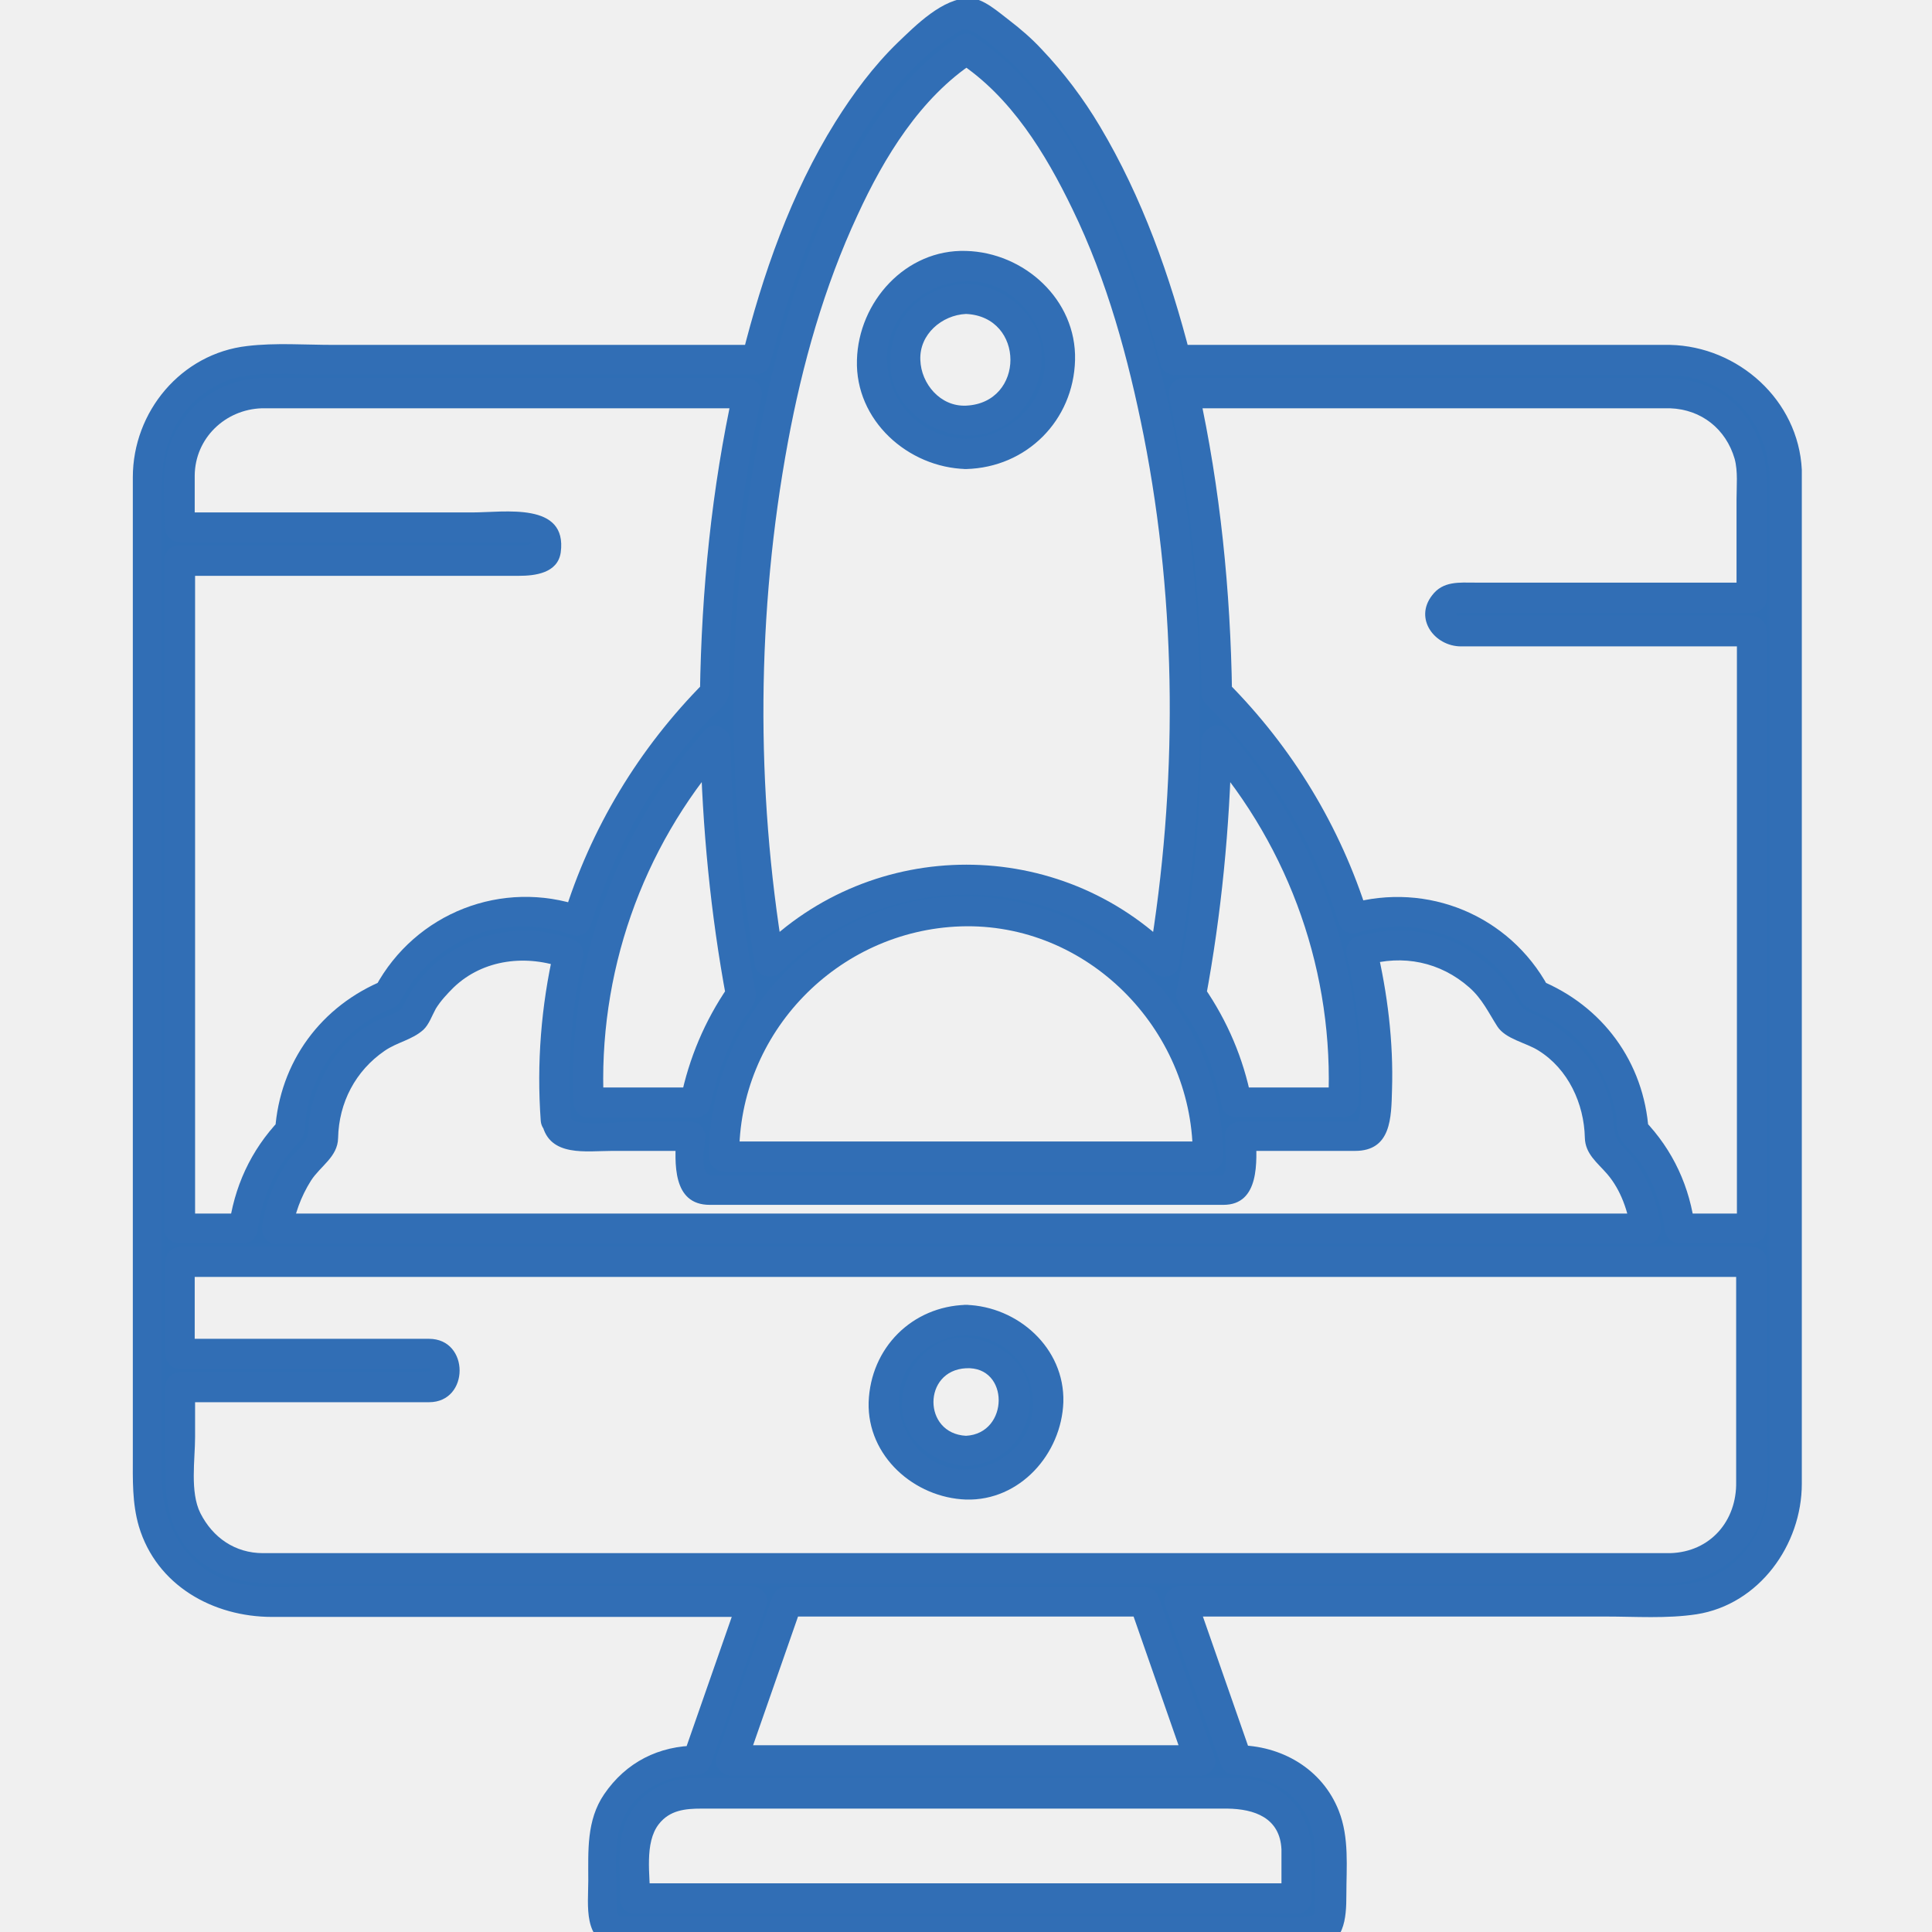
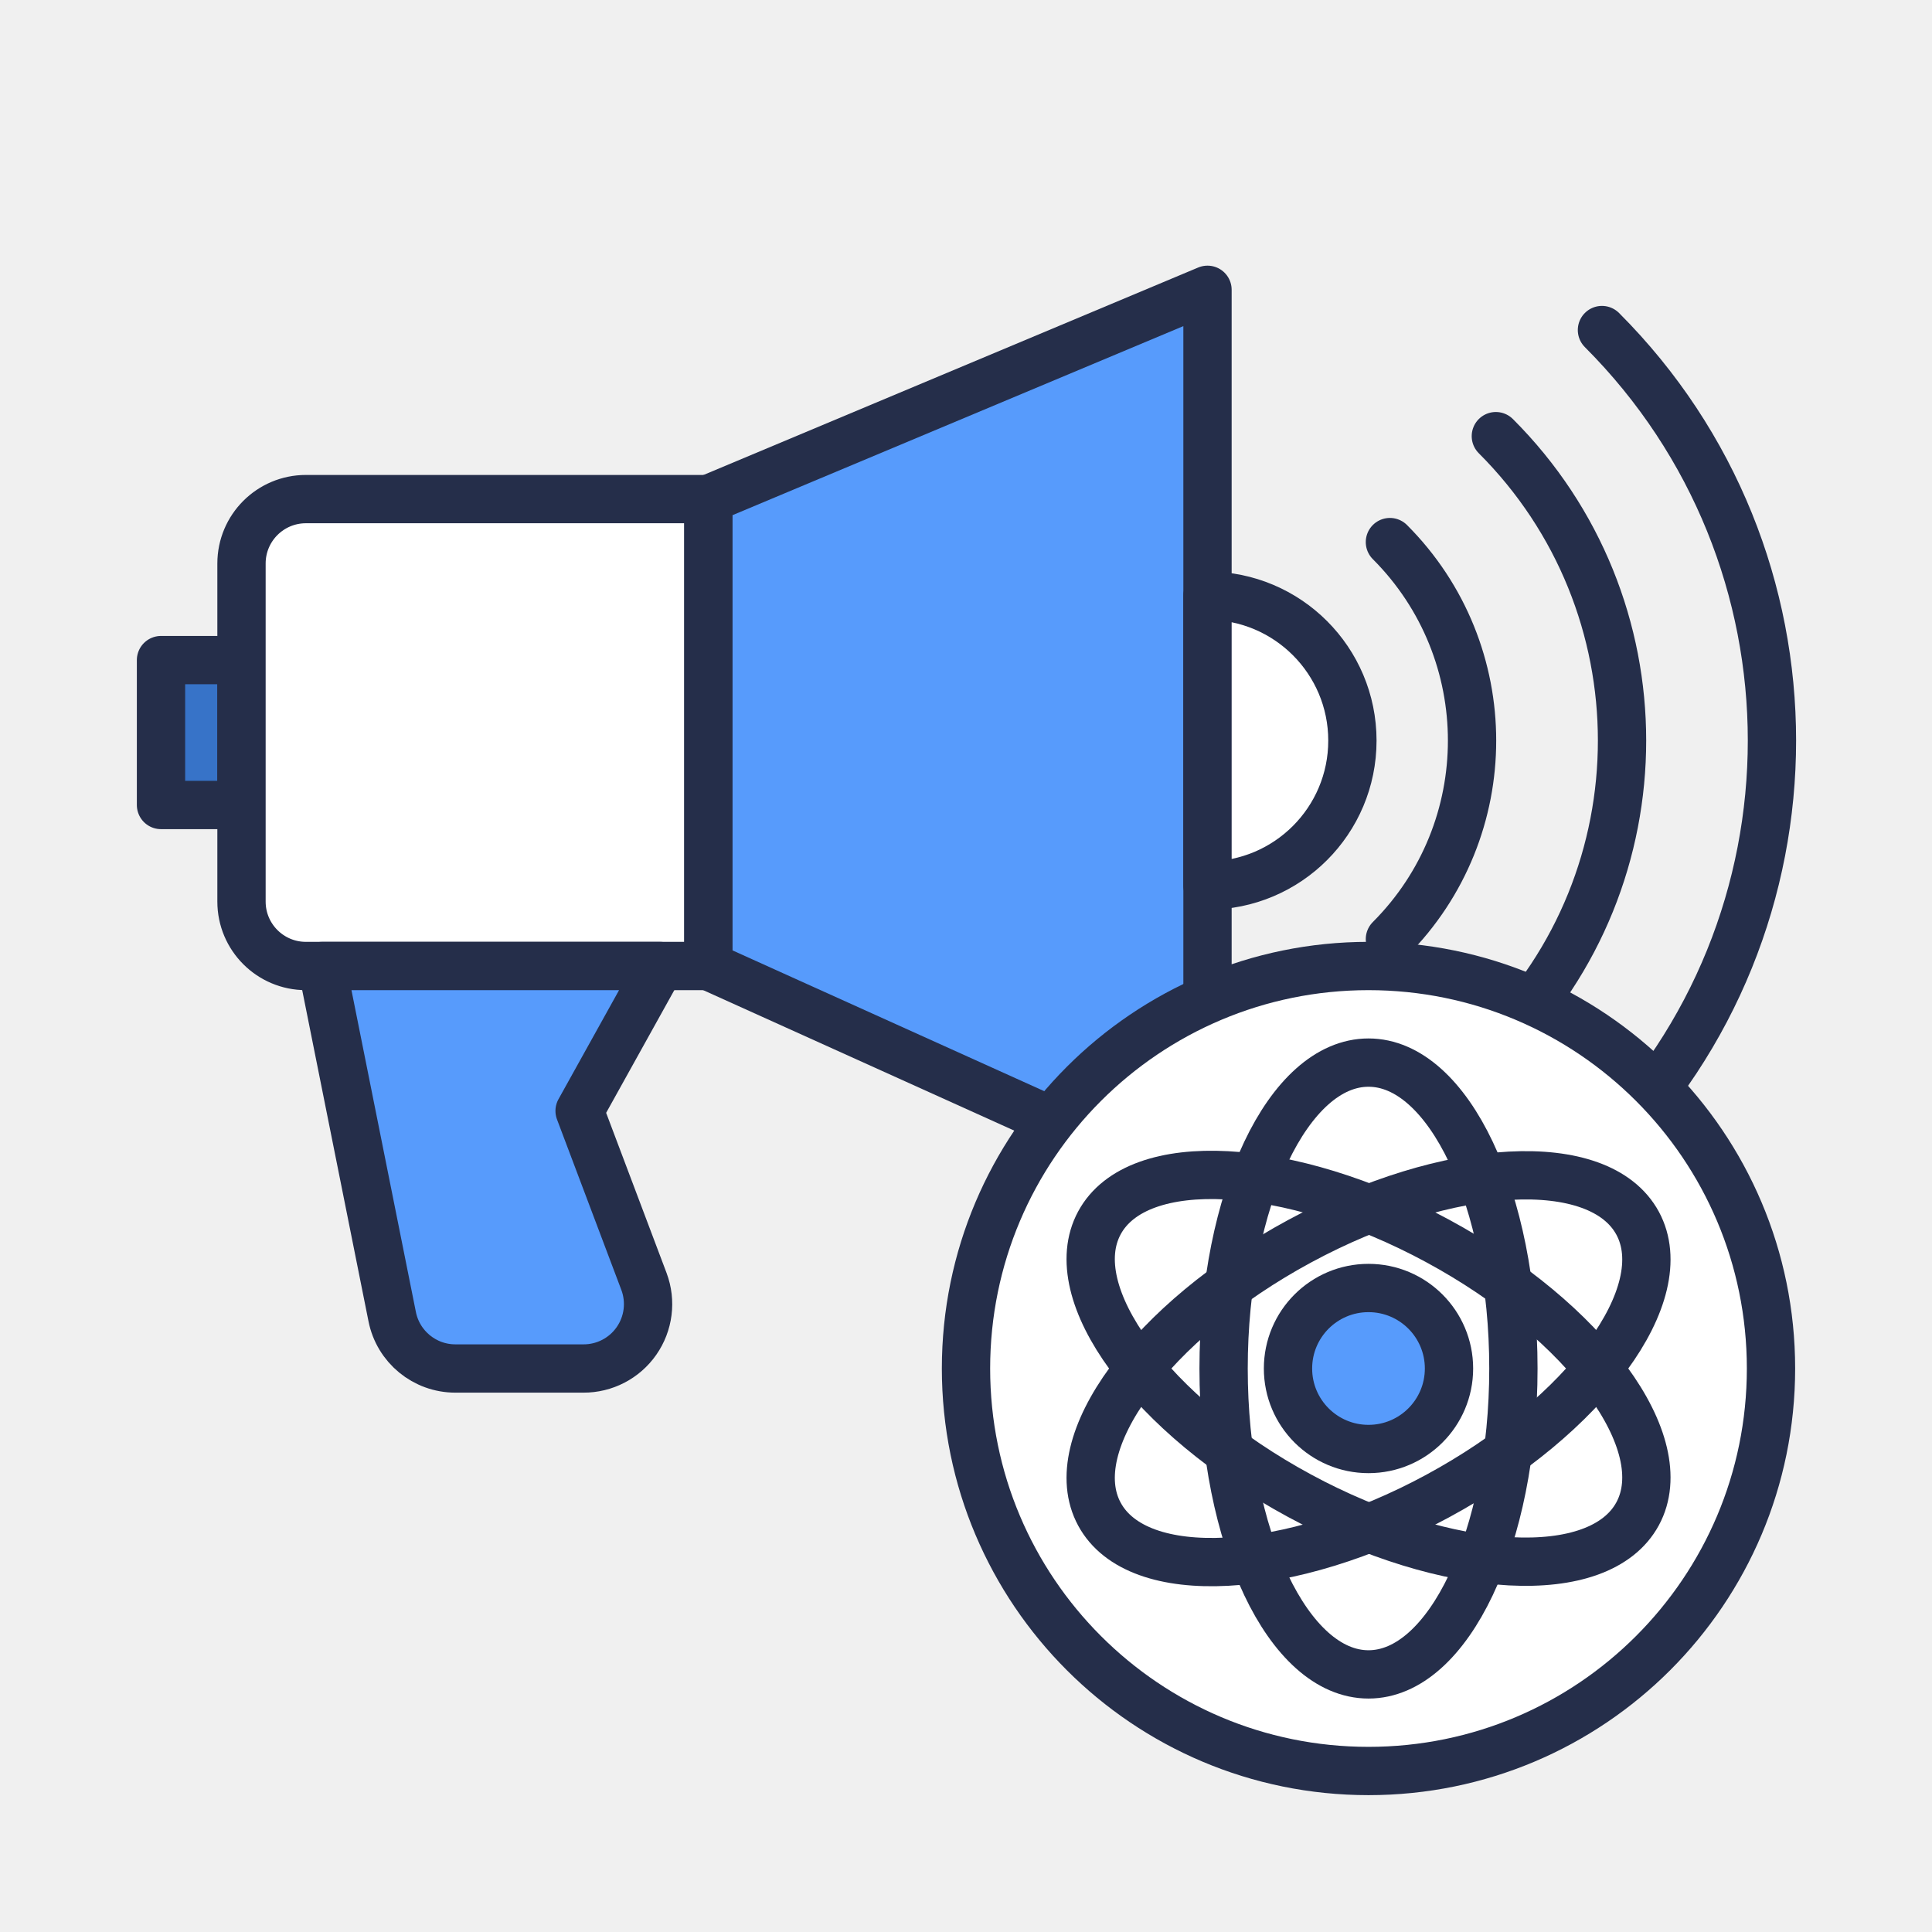
- <svg xmlns="http://www.w3.org/2000/svg" version="1.1" id="Capa_1" x="0px" y="0px" viewBox="0 0 512 512" enable-background="new 0 0 512 512" xml:space="preserve">
-   <g>
-     <g>
-       <path fill="#2F6EB5" d="M256,349.8c-12,0-21.8,9.8-21.8,21.8c0,12,9.8,21.8,21.8,21.8c12,0,21.8-9.8,21.8-21.8    C277.8,359.5,268,349.8,256,349.8z M256,384.5c-7.1,0-13-5.8-13-13c0-7.1,5.8-13,13-13s13,5.8,13,13    C269,378.7,263.1,384.5,256,384.5z" />
-       <g>
-         <path fill="#316EB5" d="M256,345.8c-14.3,0.4-25.3,11.4-25.8,25.8c-0.4,14.3,12.1,25.3,25.8,25.8c14.3,0.4,25.3-12.1,25.8-25.8     C282.2,357.2,269.7,346.2,256,345.8c-5.2-0.2-5.1,7.8,0,8c9.9,0.3,17.5,7.9,17.8,17.8c0.3,9.9-8.3,17.5-17.8,17.8     c-9.9,0.3-17.5-8.3-17.8-17.8c-0.3-9.9,8.3-17.5,17.8-17.8C261.1,353.6,261.2,345.6,256,345.8z" />
-         <path fill="#316EB5" d="M256,380.5c-11.5-0.6-11.5-17.3,0-17.9C267.6,362,267.5,379.9,256,380.5c-5.1,0.3-5.2,8.3,0,8     c9.6-0.5,16.5-7.4,17-17c0.5-9.5-8.1-16.5-17-17c-9.5-0.5-16.5,8.1-17,17c-0.5,9.5,8.1,16.5,17,17     C261.2,388.7,261.1,380.7,256,380.5z" />
-       </g>
-     </g>
-     <g>
-       <path fill="#2F6EB5" d="M442.6,95.4h-131C300.4,51,281.5,17.2,258.2,4.1c-1.3-0.8-3-0.8-4.3,0c-23.3,13.1-42.3,46.9-53.4,91.3    h-131c-16.8,0-30.4,13.7-30.4,30.4V394c0,16.8,13.7,30.4,30.4,30.4h129.9l-14.7,42.1h-1.4c-13,0-23.6,10.6-23.6,23.6v17.4    c0,2.4,2,4.4,4.4,4.4H348c2.4,0,4.4-2,4.4-4.4v-17.4c0-13-10.6-23.6-23.6-23.6h-1.4l-14.7-42.1h129.9c16.8,0,30.4-13.7,30.4-30.4    V125.9C473.1,109.1,459.4,95.4,442.6,95.4z M442.6,104.2c11.9,0,21.6,9.7,21.6,21.6v32.5h-78.1c-2.4,0-4.4,2-4.4,4.4    c0,2.4,2,4.4,4.4,4.4h78.1v158.4h-19.1c-1-9.8-5.3-19-12.3-26c-0.8-16.1-11-30.2-26-36c-7-13.4-20.9-22-36.1-22    c-4.1,0-8.2,0.6-12.1,1.8c-6.8-22.4-19.1-42.8-36.2-59.8c-0.3-28.3-3.4-55.2-8.8-79.4L442.6,104.2L442.6,104.2z M189.6,196.4    c0.4,23.3,2.7,45.9,6.8,67.3c-5.9,8.4-10.1,18-12,28.5h-28.3c-0.1-2.3-0.2-4.3-0.2-6.4C155.9,252.5,167.8,221.2,189.6,196.4z     M322.4,196.4c21.8,24.7,33.7,56.1,33.7,89.4c0,2-0.1,4.1-0.2,6.4h-28.3c-2-10.5-6.1-20.1-12-28.5    C319.7,242.3,322,219.8,322.4,196.4z M320.1,305.6c0,0.3,0,0.6,0,0.9H191.9c0-0.3,0-0.6,0-0.9c0-35.4,28.8-64.1,64.1-64.1    S320.1,270.3,320.1,305.6z M147.5,297c0.2,2.3,2.1,4.1,4.4,4.1h31.3c-0.1,1.5-0.2,3.1-0.2,4.6c0,1.7,0.1,3.5,0.2,5.6    c0.2,2.3,2.1,4.1,4.4,4.1h136.6c2.3,0,4.2-1.8,4.4-4.1c0.2-2.1,0.2-3.9,0.2-5.6c0-1.6-0.1-3.1-0.2-4.6h31.3c2.3,0,4.2-1.8,4.4-4.1    c0.3-4.1,0.5-7.7,0.5-11.1c0-11.6-1.4-23-4-33.9c3.1-1,6.4-1.5,9.8-1.5c12.4,0,23.8,7.3,28.9,18.5c0.5,1.1,1.5,2,2.6,2.3    c13,4.3,21.8,16.5,21.8,30.2c0,1.2,0.5,2.4,1.4,3.2c6,5.5,9.7,12.9,10.8,20.8H73.5c1-7.9,4.8-15.4,10.8-20.8    c0.9-0.8,1.4-2,1.4-3.2c0-13.7,8.8-25.9,21.8-30.2c1.2-0.4,2.1-1.2,2.6-2.3c5.2-11.3,16.6-18.5,28.9-18.5c4.1,0,8,0.8,11.8,2.3    c-2.5,10.7-3.8,21.9-3.8,33.2C147.1,289.2,147.2,292.8,147.5,297z M256,13c15.6,9.9,29.9,31.6,40.2,61.5    c11.4,32.7,17.4,72.2,17.4,114.2c0,22.9-1.8,45.1-5.4,66.2c-13.3-13.7-31.8-22.2-52.3-22.2s-39,8.5-52.3,22.2    c-3.6-21.1-5.4-43.3-5.4-66.2c0-42,6-81.5,17.4-114.2C226.1,44.7,240.4,23,256,13z M69.4,104.2h128.9c-5.3,24.2-8.4,51.2-8.8,79.4    c-17.2,17.1-29.6,37.8-36.4,60.5c-4.5-1.7-9.2-2.5-14.1-2.5c-15.2,0-29.2,8.6-36.1,22c-15.1,5.8-25.3,19.9-26,36    c-7,7-11.3,16.2-12.3,26H47.7v-177h92.8c2.4,0,4.4-2,4.4-4.4c0-2.4-2-4.4-4.4-4.4H47.7v-13.9C47.7,113.9,57.5,104.2,69.4,104.2z     M343.6,490.1v13H168.4v-13c0-8.2,6.6-14.8,14.8-14.8h145.7C337,475.4,343.6,482,343.6,490.1z M318.1,466.5H193.9l14.7-42.1h94.7    L318.1,466.5z M442.6,415.6H69.4c-11.9,0-21.6-9.7-21.6-21.6v-26.4h66c2.4,0,4.4-2,4.4-4.4s-2-4.4-4.4-4.4h-66v-24.4h416.5V394    C464.3,405.9,454.6,415.6,442.6,415.6z" />
-       <g>
-         <path fill="#316EB5" d="M442.6,91.4c-43.7,0-87.3,0-131,0c1.3,1,2.6,2,3.9,2.9c-5.4-21.1-12.8-42-24-60.8     c-4.4-7.4-9.6-14.3-15.5-20.5c-2.6-2.8-5.5-5.3-8.5-7.6c-2.8-2.1-6.9-5.9-10.6-5.9c-7.1,0-14.2,7.2-19,11.8     c-6.4,6.2-11.8,13.5-16.5,21c-11.8,18.9-19.3,40.5-24.7,62c1.3-1,2.6-2,3.9-2.9c-22.3,0-44.7,0-67,0c-15.1,0-30.1,0-45.2,0     c-7.6,0-15.4-0.6-22.9,0.3c-17.5,2-30.3,17.4-30.3,34.8c0,5.3,0,10.7,0,16c0,25.9,0,51.7,0,77.6c0,55.3,0,110.5,0,165.8     c0,6.3-0.2,12.4,1.6,18.6c4.7,15.7,19.7,24,35.3,24c26.9,0,53.8,0,80.8,0c15.6,0,31.1,0,46.7,0c-1.3-1.7-2.6-3.4-3.9-5.1     c-4.9,14-9.8,28.1-14.7,42.1c1.3-1,2.6-2,3.9-2.9c-10.3,0-19,4.4-24.8,12.9c-4.7,6.9-4.2,15-4.2,22.9c0,6.4-1.5,16.3,7.3,17.5     c1.6,0.2,3.3,0.1,5,0.1c24.6,0,49.1,0,73.7,0c29.6,0,59.2,0,88.8,0c5.9,0,11.7,0,17.6,0c8.1,0,8.5-7.8,8.5-13.8     c0-7.4,0.8-15.2-2-22.3c-4.4-11.2-15.3-17.4-27-17.4c1.3,1,2.6,2,3.9,2.9c-4.9-14-9.8-28.1-14.7-42.1c-1.3,1.7-2.6,3.4-3.9,5.1     c22.5,0,45,0,67.5,0c15,0,29.9,0,44.9,0c7.9,0,16.2,0.6,24.1-0.6c16.6-2.6,27.9-18.4,27.9-34.6c0-5.6,0-11.2,0-16.8     c0-26.2,0-52.3,0-78.5c0-54.9,0-109.7,0-164.6c0-2.9,0-5.9,0-8.8C476.6,106,460.6,91.8,442.6,91.4c-5.2-0.1-5.2,7.9,0,8     c15.9,0.4,26.4,13,26.4,28.4c0,6.5,0,13,0,19.5c0,27.1,0,54.3,0,81.4c0,53.4,0,106.8,0,160.1c0,9.8-1.8,18.6-9.7,25.5     c-8.1,7.2-19.1,6-29,6c-30,0-60,0-90,0c-9.2,0-18.4,0-27.6,0c-2.5,0-4.7,2.6-3.9,5.1c4.9,14,9.8,28.1,14.7,42.1     c0.6,1.7,2,2.9,3.9,2.9c11.4,0,20.7,7.8,21,19.6c0.2,5.7,0,11.5,0,17.2c0,1.5-13.7,0.7-15.1,0.7c-28.9,0-57.9,0-86.8,0     c-24.2,0-48.4,0-72.7,0c-2.6,0-5.3,0-7.9,0c-2.3,0-2.4,0-2.4-2.6c0-6-0.7-12.3,0.2-18.3c1.5-10.4,10.8-16.6,20.8-16.6     c1.9,0,3.3-1.2,3.9-2.9c4.9-14,9.8-28.1,14.7-42.1c0.9-2.5-1.4-5.1-3.9-5.1c-22.5,0-45,0-67.5,0c-15,0-29.9,0-44.9,0     c-7.9,0-16.8,1-24.6-0.9c-13.3-3.4-19.4-15.8-19.4-28.5c0-7.1,0-14.3,0-21.4c0-27.8,0-55.6,0-83.4c0-52.2,0-104.4,0-156.6     c0-11.8,4.2-22.1,15.4-27.8c7.5-3.8,18.2-2.4,26.3-2.4c30.3,0,60.5,0,90.8,0c8.3,0,16.6,0,24.9,0c1.8,0,3.4-1.2,3.9-2.9     c4.9-19.2,11.4-37.9,21-55.2c7.3-13,16.7-25.4,29.6-33.2c2.4-1.4,7.7,3.7,9.4,5.1c2.7,2.2,5.2,4.7,7.6,7.3     c5.5,5.9,10,12.6,14,19.6c10.2,17.5,16.8,36.9,21.8,56.5c0.4,1.7,2.1,2.9,3.9,2.9c43.7,0,87.3,0,131,0     C447.8,99.4,447.8,91.4,442.6,91.4z" />
-         <path fill="#316EB5" d="M442.6,108.2c8.3,0.3,14.8,5.5,17.1,13.4c0.9,3.3,0.5,7.3,0.5,10.7c0,8.7,0,17.4,0,26.1     c1.3-1.3,2.7-2.7,4-4c-24.4,0-48.8,0-73.2,0c-4.2,0-8.6-0.5-11.5,3.4c-4.8,6.2,0.7,13.5,7.7,13.5c12.3,0,24.7,0,37,0     c13.4,0,26.7,0,40.1,0c-1.3-1.3-2.7-2.7-4-4c0,49.2,0,98.4,0,147.5c0,3.6,0,7.2,0,10.8c1.3-1.3,2.7-2.7,4-4c-6.4,0-12.7,0-19.1,0     c1.3,1.3,2.7,2.7,4,4c-1.3-11-5.8-20.8-13.5-28.8c0.4,0.9,0.8,1.9,1.2,2.8c-1.2-18.1-12.2-33.1-29-39.9c0.8,0.6,1.6,1.2,2.4,1.8     c-10.3-18.9-32-27.9-52.7-22c1.6,0.9,3.3,1.9,4.9,2.8c-7.3-23.3-20-44.2-37.2-61.5c0.4,0.9,0.8,1.9,1.2,2.8     c-0.4-27-3.1-54.1-8.9-80.5c-1.3,1.7-2.6,3.4-3.9,5.1C356.7,108.2,399.6,108.2,442.6,108.2c-1.3-1.3-2.7-2.7-4-4c0,0,0,0,0,0     c0,5.2,8,5.2,8,0c0,0,0,0,0,0c0-2.2-1.8-4-4-4c-43,0-86,0-128.9,0c-2.7,0-4.4,2.5-3.9,5.1c5.6,25.8,8.3,52,8.6,78.4     c0,2.3,2.1,3.7,3.5,5.2c2.3,2.4,4.5,4.9,6.7,7.4c4,4.8,7.6,9.9,11,15.1c6.5,10.3,11.5,21.4,15.1,33c0.6,2.1,2.8,3.4,4.9,2.8     c10.6-3.1,21.3-1.7,30.7,4.1c4.3,2.6,7.9,6.3,10.7,10.4c1.1,1.6,1.8,4.1,3.6,5.2c2.4,1.4,5.1,2.3,7.5,3.8     c8.6,5.3,14,14.5,16.1,24.2c0.4,2,0,4.7,1.1,6.6c1.3,2.3,3.7,4.1,5.2,6.3c3.6,5.2,5.8,11.4,6.6,17.7c0.3,2.2,1.6,4,4,4     c6.4,0,12.7,0,19.1,0c2.2,0,4-1.8,4-4c0-49.2,0-98.4,0-147.5c0-3.6,0-7.2,0-10.8c0-2.2-1.8-4-4-4c-24.4,0-48.8,0-73.2,0     c-1.4,0-2.9,0-4.3,0c-1.1,0-1.1-0.8,0-0.8c4.3,0,8.5,0,12.8,0c15.5,0,31,0,46.6,0c6.1,0,12.2,0,18.2,0c2.2,0,4-1.8,4-4     c0-9.9,0-19.8,0-29.6c0-15.3-9.5-28-25.6-28.5C437.5,100.1,437.5,108.1,442.6,108.2z" />
-         <path fill="#316EB5" d="M185.6,196.4c0.5,22.9,2.7,45.8,6.9,68.3c0.1-1,0.3-2.1,0.4-3.1c-6.1,8.9-10.3,18.8-12.5,29.5     c1.3-1,2.6-2,3.9-2.9c-9.4,0-18.8,0-28.3,0c1.3,1.3,2.7,2.7,4,4c-1.6-34,10-67.3,32.4-92.9c3.4-3.9-2.3-9.6-5.7-5.7     c-23.7,27.2-36.4,62.4-34.7,98.6c0.1,2.2,1.7,4,4,4c9.4,0,18.8,0,28.3,0c1.7,0,3.5-1.2,3.9-2.9c1.6-7.8,4.2-15.1,8.1-22.1     c1.5-2.6,4.5-5.3,3.9-8.5c-0.8-4.2-1.5-8.4-2.2-12.6c-2.8-17.7-4.1-35.7-4.4-53.6C193.5,191.3,185.5,191.3,185.6,196.4z" />
-         <path fill="#316EB5" d="M319.6,199.3c22.4,25.7,34,58.9,32.4,92.9c1.3-1.3,2.7-2.7,4-4c-9.4,0-18.8,0-28.3,0c1.3,1,2.6,2,3.9,2.9     c-2.1-10.6-6.3-20.5-12.5-29.5c0.1,1,0.3,2.1,0.4,3.1c4.2-22.5,6.4-45.4,6.9-68.3c0.1-5.2-7.9-5.2-8,0     c-0.4,17.9-1.7,35.9-4.4,53.6c-0.6,4.2-1.4,8.4-2.2,12.6c-0.6,3.2,2.4,6,3.9,8.5c4.1,6.8,6.6,14.3,8.1,22.1     c0.3,1.7,2.2,2.9,3.9,2.9c9.4,0,18.8,0,28.3,0c2.3,0,3.9-1.8,4-4c1.7-36.2-11-71.4-34.7-98.6     C321.8,189.7,316.2,195.4,319.6,199.3z" />
-         <path fill="#316EB5" d="M316.1,305.6c0,0.3,0,0.6,0,0.9c1.3-1.3,2.7-2.7,4-4c-42.7,0-85.5,0-128.2,0c1.3,1.3,2.7,2.7,4,4     c-0.3-32.8,26.1-59.9,58.7-61C288.1,244.4,315.8,272.6,316.1,305.6c0.1,5.2,8.1,5.2,8,0c-0.4-37.4-30.8-67.7-68.1-68.1     c-37.5-0.4-68.4,31.9-68.1,69c0,2.2,1.8,4,4,4c42.7,0,85.5,0,128.2,0c2.2,0,4-1.8,4-4c0-0.3,0-0.6,0-0.9     C324.2,300.5,316.2,300.5,316.1,305.6z" />
-         <path fill="#316EB5" d="M143.7,298c2,8.7,11.7,7,18.5,7c7,0,14,0,21,0c-1.3-1.3-2.7-2.7-4-4c-0.4,7.1-1.1,18.3,8.9,18.3     c2.8,0,5.7,0,8.5,0c13,0,26.1,0,39.1,0c27.9,0,55.8,0,83.8,0c1.6,0,3.1,0,4.7,0c9.7,0,8.9-11.6,8.6-18.3c-1.3,1.3-2.7,2.7-4,4     c10.1,0,20.2,0,30.3,0c9.6,0,9.6-8.8,9.8-16.2c0.4-12.7-1.2-25.6-4.1-37.9c-0.9,1.6-1.9,3.3-2.8,4.9c9.8-2.9,19.7-0.9,27.4,5.9     c3.4,3,5.1,6.7,7.4,10.3c2.2,3.4,7.6,4.3,10.9,6.4c7.9,4.9,12.1,14.1,12.3,23.1c0.1,4.3,3.3,6.6,5.9,9.6c3.7,4.3,5.6,10,6.4,15.6     c1.3-1.7,2.6-3.4,3.9-5.1c-36.9,0-73.8,0-110.7,0c-62.9,0-125.8,0-188.7,0c-21.1,0-42.2,0-63.4,0c1.3,1.7,2.6,3.4,3.9,5.1     c0.8-5,2.4-9.5,5.1-13.8c2.5-3.9,7.1-6.3,7.2-11.3c0.2-9.4,4.6-17.8,12.3-23.1c3.3-2.3,7.3-2.9,10.3-5.6c1.5-1.4,2.3-3.8,3.3-5.6     c1.3-2.1,3-3.9,4.7-5.6c7.9-7.6,19.5-8.8,29.4-5.1c-0.9-1.6-1.9-3.3-2.8-4.9c-3.4,14.9-4.6,30.1-3.5,45.3c0.4,5.1,8.4,5.2,8,0     c-1-14.6,0-29,3.2-43.2c0.5-2.3-0.7-4.1-2.8-4.9c-10.3-3.8-21.3-2.8-30.8,2.5c-4.2,2.3-7.9,5.8-10.7,9.6c-1.4,1.9-2.6,3.9-3.6,6     c-0.7,1.5-6.1,3-7.5,3.8c-8.5,4.8-14.3,13.4-16.6,22.8c-0.5,2.1-0.7,4.4-0.9,6.6c-0.2,2.9-3.5,5.1-5.2,7.4     c-3.6,5.1-5.9,10.8-6.9,17c-0.4,2.5,1,5.1,3.9,5.1c36.9,0,73.8,0,110.7,0c62.9,0,125.8,0,188.7,0c21.1,0,42.2,0,63.4,0     c2.8,0,4.2-2.5,3.9-5.1c-0.9-5.7-2.9-10.9-6-15.7c-1.3-2.1-3-4-4.7-5.8c-2-2.1-1.6-5.3-2.1-8.2c-1.5-9.7-7.8-18-15.7-23.4     c-1.8-1.2-3.8-2.2-5.8-3c-3.2-1.3-3.8-3.7-5.7-6.4c-2.7-4.1-6.4-7.3-10.4-10c-8.7-5.9-20.1-6.8-30-3.9c-2.2,0.6-3.3,2.8-2.8,4.9     c2.5,10.8,3.8,21.7,3.8,32.9c0,1.5,0.3,11.2-1.2,11.2c-1.6,0-3.1,0-4.7,0c-8.7,0-17.5,0-26.2,0c-2.1,0-4.1,1.8-4,4     c0.1,1.3,0.9,10.3-0.8,10.3c-1,0-2,0-3,0c-4.3,0-8.6,0-12.9,0c-14.6,0-29.1,0-43.7,0c-25.2,0-50.4,0-75.7,0     c-3.3,0-1.7-8.1-1.6-10.3c0.1-2.2-1.9-4-4-4c-5,0-10.1,0-15.1,0c-2.4,0-16.1,1.6-16.7-1.1C150.2,290.9,142.5,293,143.7,298z" />
-         <path fill="#316EB5" d="M254,16.5c13.9,9.1,23.1,24.2,30.2,38.9c9.2,18.9,14.8,39.5,18.9,60.1c8.9,45.2,9,93,1.4,138.4     c2.2-0.6,4.5-1.2,6.7-1.8c-30.3-30.6-79.9-30.6-110.2,0c2.2,0.6,4.5,1.2,6.7,1.8c-7.5-45-7.2-91.8,1.1-136.7     c3.8-20.6,9.6-41.2,18.5-60.3c7-15.2,16.6-31,30.9-40.4c4.3-2.8,0.3-9.7-4-6.9c-14.7,9.6-24.6,24.8-32.3,40.2     c-9.7,19.4-15.8,40.6-20,61.8c-9.6,47.2-9.7,96.9-1.8,144.3c0.5,3.1,4.7,3.7,6.7,1.8c27.3-27.5,71.6-27.5,98.9,0     c2,2,6.2,1.3,6.7-1.8c7.8-47,7.5-95.8-1.4-142.6C306.6,92,300.3,71,291,51.3c-7.6-16-18-31.9-33-41.7     C253.7,6.8,249.7,13.7,254,16.5z" />
-         <path fill="#316EB5" d="M69.4,108.2c43,0,86,0,128.9,0c-1.3-1.7-2.6-3.4-3.9-5.1c-5.8,26.4-8.5,53.4-8.9,80.5     c0.4-0.9,0.8-1.9,1.2-2.8c-17.4,17.5-30.2,38.7-37.4,62.2c1.6-0.9,3.3-1.9,4.9-2.8c-21.1-7.3-44.1,1.7-54.7,21.3     c0.8-0.6,1.6-1.2,2.4-1.8c-16.8,6.8-27.8,21.7-29,39.9c0.4-0.9,0.8-1.9,1.2-2.8c-7.7,8.1-12.1,17.8-13.5,28.8     c1.3-1.3,2.7-2.7,4-4c-5.6,0-11.3,0-16.9,0c1.3,1.3,2.7,2.7,4,4c0-49.9,0-99.8,0-149.7c0-9.1,0-18.2,0-27.3c-1.3,1.3-2.7,2.7-4,4     c24.8,0,49.6,0,74.4,0c5.1,0,10.3,0,15.4,0c4.3,0,10.3-0.7,11.1-6.2c1.8-13.5-14.9-10.6-23.4-10.6c-25.9,0-51.7,0-77.6,0     c1.3,1.3,2.7,2.7,4,4c0-4.6,0-9.2,0-13.8C51.7,116.1,59.7,108.5,69.4,108.2c5.1-0.2,5.2-8.2,0-8c-11.4,0.4-20.7,7.3-24.5,18     c-2.3,6.5-1.2,14.7-1.2,21.5c0,2.2,1.8,4,4,4c24.8,0,49.6,0,74.4,0c5.1,0,10.3,0,15.4,0c0.9,0,1.9,0,2.8,0c1.2,0-0.3,0.8-1,0.8     c-11.5,0-23,0-34.5,0c-19.1,0-38.2,0-57.3,0c-2.2,0-4,1.8-4,4c0,49.9,0,99.8,0,149.7c0,9.1,0,18.2,0,27.3c0,2.2,1.8,4,4,4     c5.6,0,11.3,0,16.9,0c2.4,0,3.7-1.8,4-4c0.7-5.8,2.7-11.2,5.7-16.3c1.5-2.5,3.4-4.7,5.4-6.9c1.7-1.8,1.3-5,1.7-7.4     c1.7-9.9,7.7-18.7,16-24.2c2-1.4,4.3-2.5,6.5-3.4c2.1-0.8,2.7-2.5,3.8-4.4c2.8-4.8,6.9-8.7,11.5-11.7c9.8-6.4,21.8-7.2,32.7-3.4     c2.1,0.7,4.3-0.8,4.9-2.8c3.5-11.3,8.2-21.9,14.3-32c3.2-5.4,6.9-10.5,10.9-15.4c1.8-2.2,3.6-4.3,5.5-6.3c1.7-1.9,5-4.1,5.7-6.6     c0.7-2.6,0.2-6,0.3-8.7c0.1-3.8,0.3-7.6,0.5-11.4c0.4-6.8,1-13.6,1.7-20.4c1.4-13.1,3.5-26.1,6.3-38.9c0.6-2.5-1.2-5.1-3.9-5.1     c-43,0-86,0-128.9,0C64.2,100.2,64.2,108.2,69.4,108.2z" />
-         <path fill="#316EB5" d="M339.6,490.1c0,4.3,0,8.7,0,13c1.3-1.3,2.7-2.7,4-4c-50,0-99.9,0-149.9,0c-8.5,0-16.9,0-25.4,0     c1.3,1.3,2.7,2.7,4,4c0-6-1.6-14.7,2.3-19.7c2.9-3.7,7-4.1,11.3-4.1c10.2,0,20.4,0,30.6,0c30.7,0,61.5,0,92.2,0     c5.5,0,11.1,0,16.6,0C332.4,479.4,339.2,481.7,339.6,490.1c0.2,5.1,8.2,5.2,8,0c-0.5-10.2-8.3-18.8-18.8-18.8c-1.9,0-3.8,0-5.7,0     c-11.6,0-23.2,0-34.8,0c-30.2,0-60.4,0-90.6,0c-4.9,0-9.8,0-14.6,0c-9.4,0-17.3,7.2-18.6,16.4c-0.7,5-0.2,10.4-0.2,15.5     c0,2.2,1.8,4,4,4c50,0,99.9,0,149.9,0c8.5,0,16.9,0,25.4,0c2.2,0,4-1.8,4-4c0-4.3,0-8.7,0-13C347.6,485,339.6,485,339.6,490.1z" />
-         <path fill="#316EB5" d="M318.1,462.5c-41.4,0-82.8,0-124.2,0c1.3,1.7,2.6,3.4,3.9,5.1c4.9-14,9.8-28.1,14.7-42.1     c-1.3,1-2.6,2-3.9,2.9c31.6,0,63.1,0,94.7,0c-1.3-1-2.6-2-3.9-2.9c4.9,14,9.8,28.1,14.7,42.1c1.7,4.8,9.4,2.8,7.7-2.1     c-4.9-14-9.8-28.1-14.7-42.1c-0.6-1.7-2-2.9-3.9-2.9c-31.6,0-63.1,0-94.7,0c-1.9,0-3.3,1.2-3.9,2.9c-4.9,14-9.8,28.1-14.7,42.1     c-0.9,2.5,1.4,5.1,3.9,5.1c41.4,0,82.8,0,124.2,0C323.2,470.5,323.2,462.5,318.1,462.5z" />
-         <path fill="#316EB5" d="M442.6,411.6c-36.3,0-72.5,0-108.8,0c-63.5,0-127,0-190.4,0c-20.7,0-41.4,0-62.1,0c-3.9,0-7.7,0-11.6,0     c-7.4,0-13.3-4.1-16.6-10.6c-2.8-5.6-1.4-14.2-1.4-20.2c0-4.4,0-8.8,0-13.2c-1.3,1.3-2.7,2.7-4,4c22,0,44,0,66,0     c10.8,0,10.8-16.8,0-16.8c-3.7,0-7.4,0-11.1,0c-15.1,0-30.3,0-45.4,0c-3.2,0-6.4,0-9.6,0c1.3,1.3,2.7,2.7,4,4     c0-8.1,0-16.3,0-24.4c-1.3,1.3-2.7,2.7-4,4c33.6,0,67.1,0,100.7,0c64.3,0,128.5,0,192.8,0c40.4,0,80.8,0,121.1,0     c0.6,0,1.3,0,1.9,0c-1.3-1.3-2.7-2.7-4-4c0,13.2,0,26.4,0,39.6c0,6.2,0,12.5,0,18.7C460.3,403,453.3,411.3,442.6,411.6     c-5.1,0.2-5.2,8.2,0,8c12.8-0.4,24.2-9.8,25.5-22.9c0.5-5.7,0.2-11.6,0.2-17.3c0-15,0-30,0-45c0-2.2-1.8-4-4-4     c-33.6,0-67.1,0-100.7,0c-64.3,0-128.5,0-192.8,0c-40.4,0-80.8,0-121.1,0c-0.6,0-1.3,0-1.9,0c-2.2,0-4,1.8-4,4     c0,8.1,0,16.3,0,24.4c0,2.2,1.8,4,4,4c11,0,22,0,33,0c7.6,0,15.1,0,22.7,0c2.4,0,4.8,0,7.3,0c0.7,0,2.7-0.4,3.3,0.1     c0.9,0.7-2.5,0.7-2.5,0.7c-2.5,0-4.9,0-7.4,0c-7.5,0-15,0-22.4,0c-11.3,0-22.7,0-34,0c0,0,0,0,0,0c-2.2,0-4,1.8-4,4     c0,6,0,12,0,18.1c0,7.2-0.2,13.9,3.1,20.5c4.8,9.7,15.1,13.5,25.3,13.5c15.6,0,31.3,0,46.9,0c61.5,0,123,0,184.6,0     c45.2,0,90.4,0,135.6,0c1.2,0,2.3,0,3.5,0C447.8,419.6,447.8,411.6,442.6,411.6z" />
-       </g>
-     </g>
-     <g>
-       <path fill="#2F6EB5" d="M256,120.3c13.8,0,24.9-11.2,24.9-24.9S269.8,70.4,256,70.4c-13.8,0-24.9,11.2-24.9,24.9    C231.1,109.1,242.2,120.3,256,120.3z M256,79.2c8.9,0,16.1,7.2,16.1,16.1s-7.2,16.1-16.1,16.1c-8.9,0-16.1-7.2-16.1-16.1    S247.1,79.2,256,79.2z" />
-       <g>
-         <path fill="#316EB5" d="M256,124.3c16.1-0.4,28.5-12.9,28.9-28.9c0.4-16-13.5-28.5-28.9-28.9C240,66,227.5,80,227.1,95.4     C226.6,111.4,240.6,123.9,256,124.3c5.2,0.1,5.1-7.9,0-8c-11.6-0.3-20.6-9.3-20.9-20.9c-0.3-11.6,9.8-20.6,20.9-20.9     c11.6-0.3,20.6,9.8,20.9,20.9c0.3,11.6-9.8,20.6-20.9,20.9C250.9,116.5,250.8,124.5,256,124.3z" />
-         <path fill="#316EB5" d="M256,83.2c15.7,0.7,15.7,23.6,0,24.3c-6.8,0.3-11.9-5.8-12.1-12.1C243.6,88.6,249.6,83.5,256,83.2     c5.1-0.2,5.2-8.2,0-8c-11.3,0.5-19.7,8.8-20.1,20.1c-0.5,11.3,9.6,19.7,20.1,20.1c11.3,0.5,19.7-9.6,20.1-20.1     c0.5-11.3-9.6-19.7-20.1-20.1C250.8,75,250.9,83,256,83.2z" />
-       </g>
-     </g>
-   </g>
+ <svg xmlns="http://www.w3.org/2000/svg" id="Layer_1" data-name="Layer 1" viewBox="0 0 120 120">
+   <defs>
+     <style>.cls-1{fill:#3773c8;}.cls-1,.cls-2,.cls-3,.cls-4{stroke:#252e4a;stroke-linecap:round;stroke-linejoin:round;stroke-width:3px;}.cls-2{fill:#fff;}.cls-3{fill:#579bfc;}.cls-4{fill:none;}</style>
+   </defs>
+   <rect class="cls-1" x="10" y="41" width="5" height="9" />
+   <path class="cls-2" d="M19,31H44a0,0,0,0,1,0,0V60a0,0,0,0,1,0,0H19a4,4,0,0,1-4-4V35A4,4,0,0,1,19,31Z" />
+   <polygon class="cls-3" points="44 31 75 18 75 74 44 60 44 31" />
+   <path class="cls-3" d="M41,60l-5,9,4,10.6A4,4,0,0,1,36.23,85H28.28a4,4,0,0,1-3.92-3.22L20,60Z" />
+   <path class="cls-2" d="M75,55a9,9,0,0,0,0-18Z" />
+   <path class="cls-4" d="M86.33,33.67a17.45,17.45,0,0,1,0,24.66" />
+   <path class="cls-4" d="M92.91,27.09a26.73,26.73,0,0,1,0,37.82" />
+   <path class="cls-4" d="M99.5,20.5a36.07,36.07,0,0,1,0,51" />
+   <circle class="cls-2" cx="85" cy="85" r="25" />
+   <ellipse class="cls-4" cx="85" cy="85" rx="9" ry="19" />
+   <ellipse class="cls-4" cx="85" cy="85" rx="9" ry="19" transform="translate(-30.19 119.35) rotate(-61.61)" />
+   <ellipse class="cls-4" cx="85" cy="85" rx="19" ry="9" transform="translate(-30.19 50.65) rotate(-28.39)" />
+   <circle class="cls-3" cx="85" cy="85" r="5" />
</svg>
